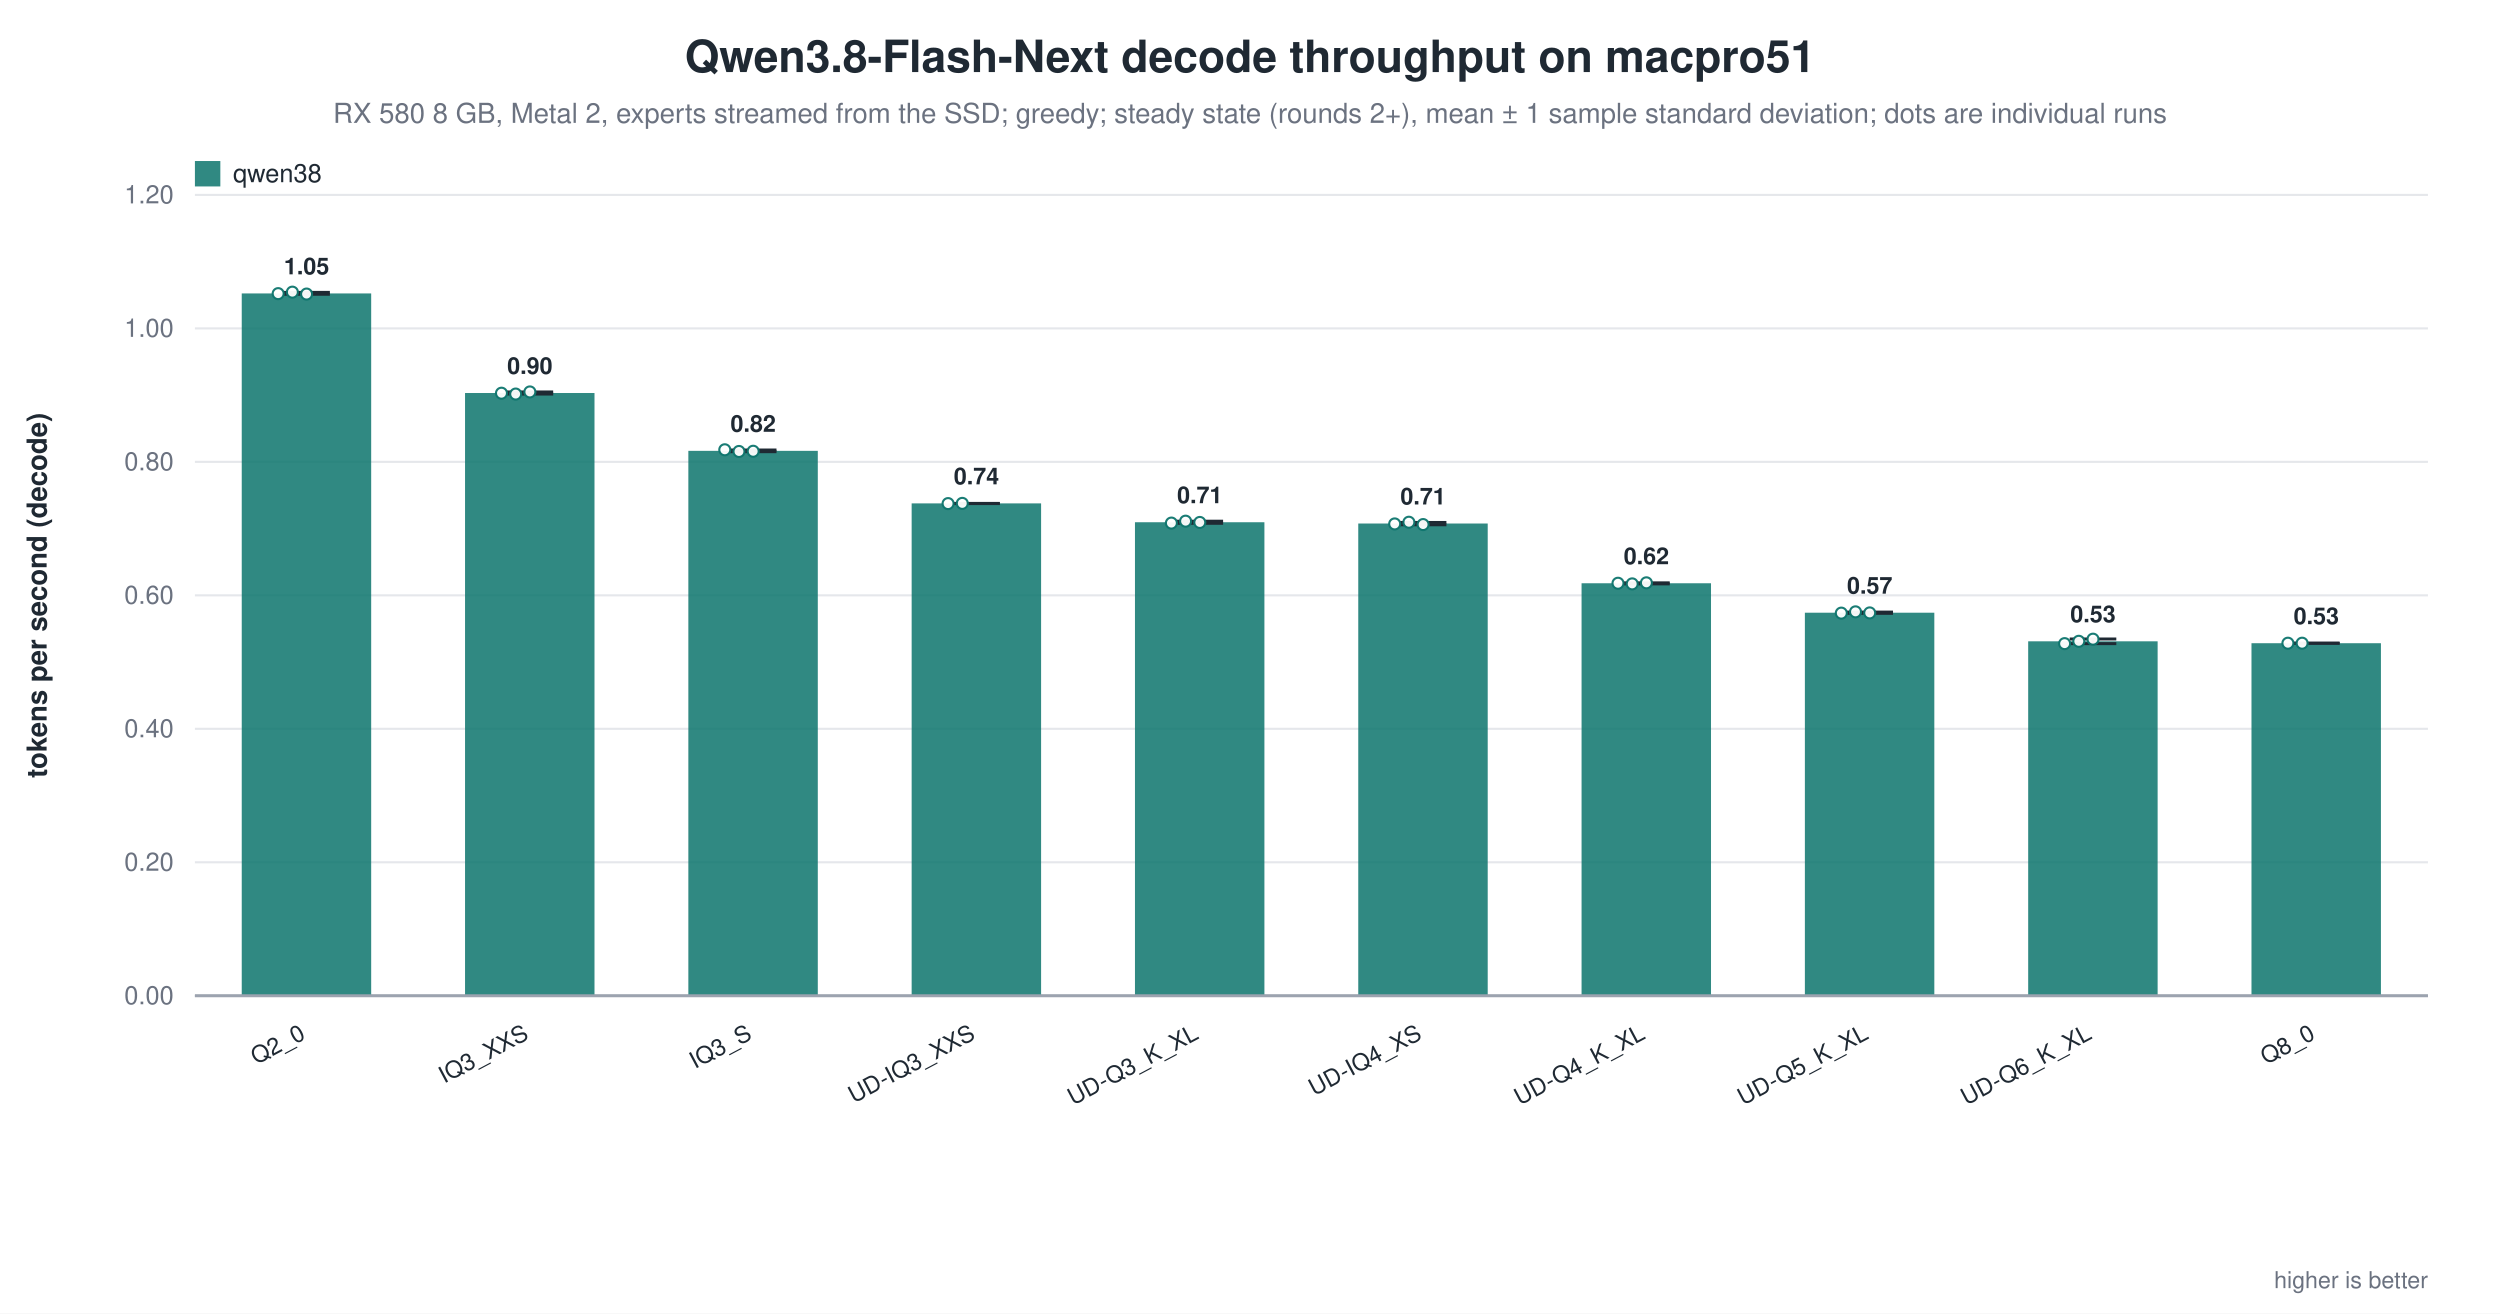
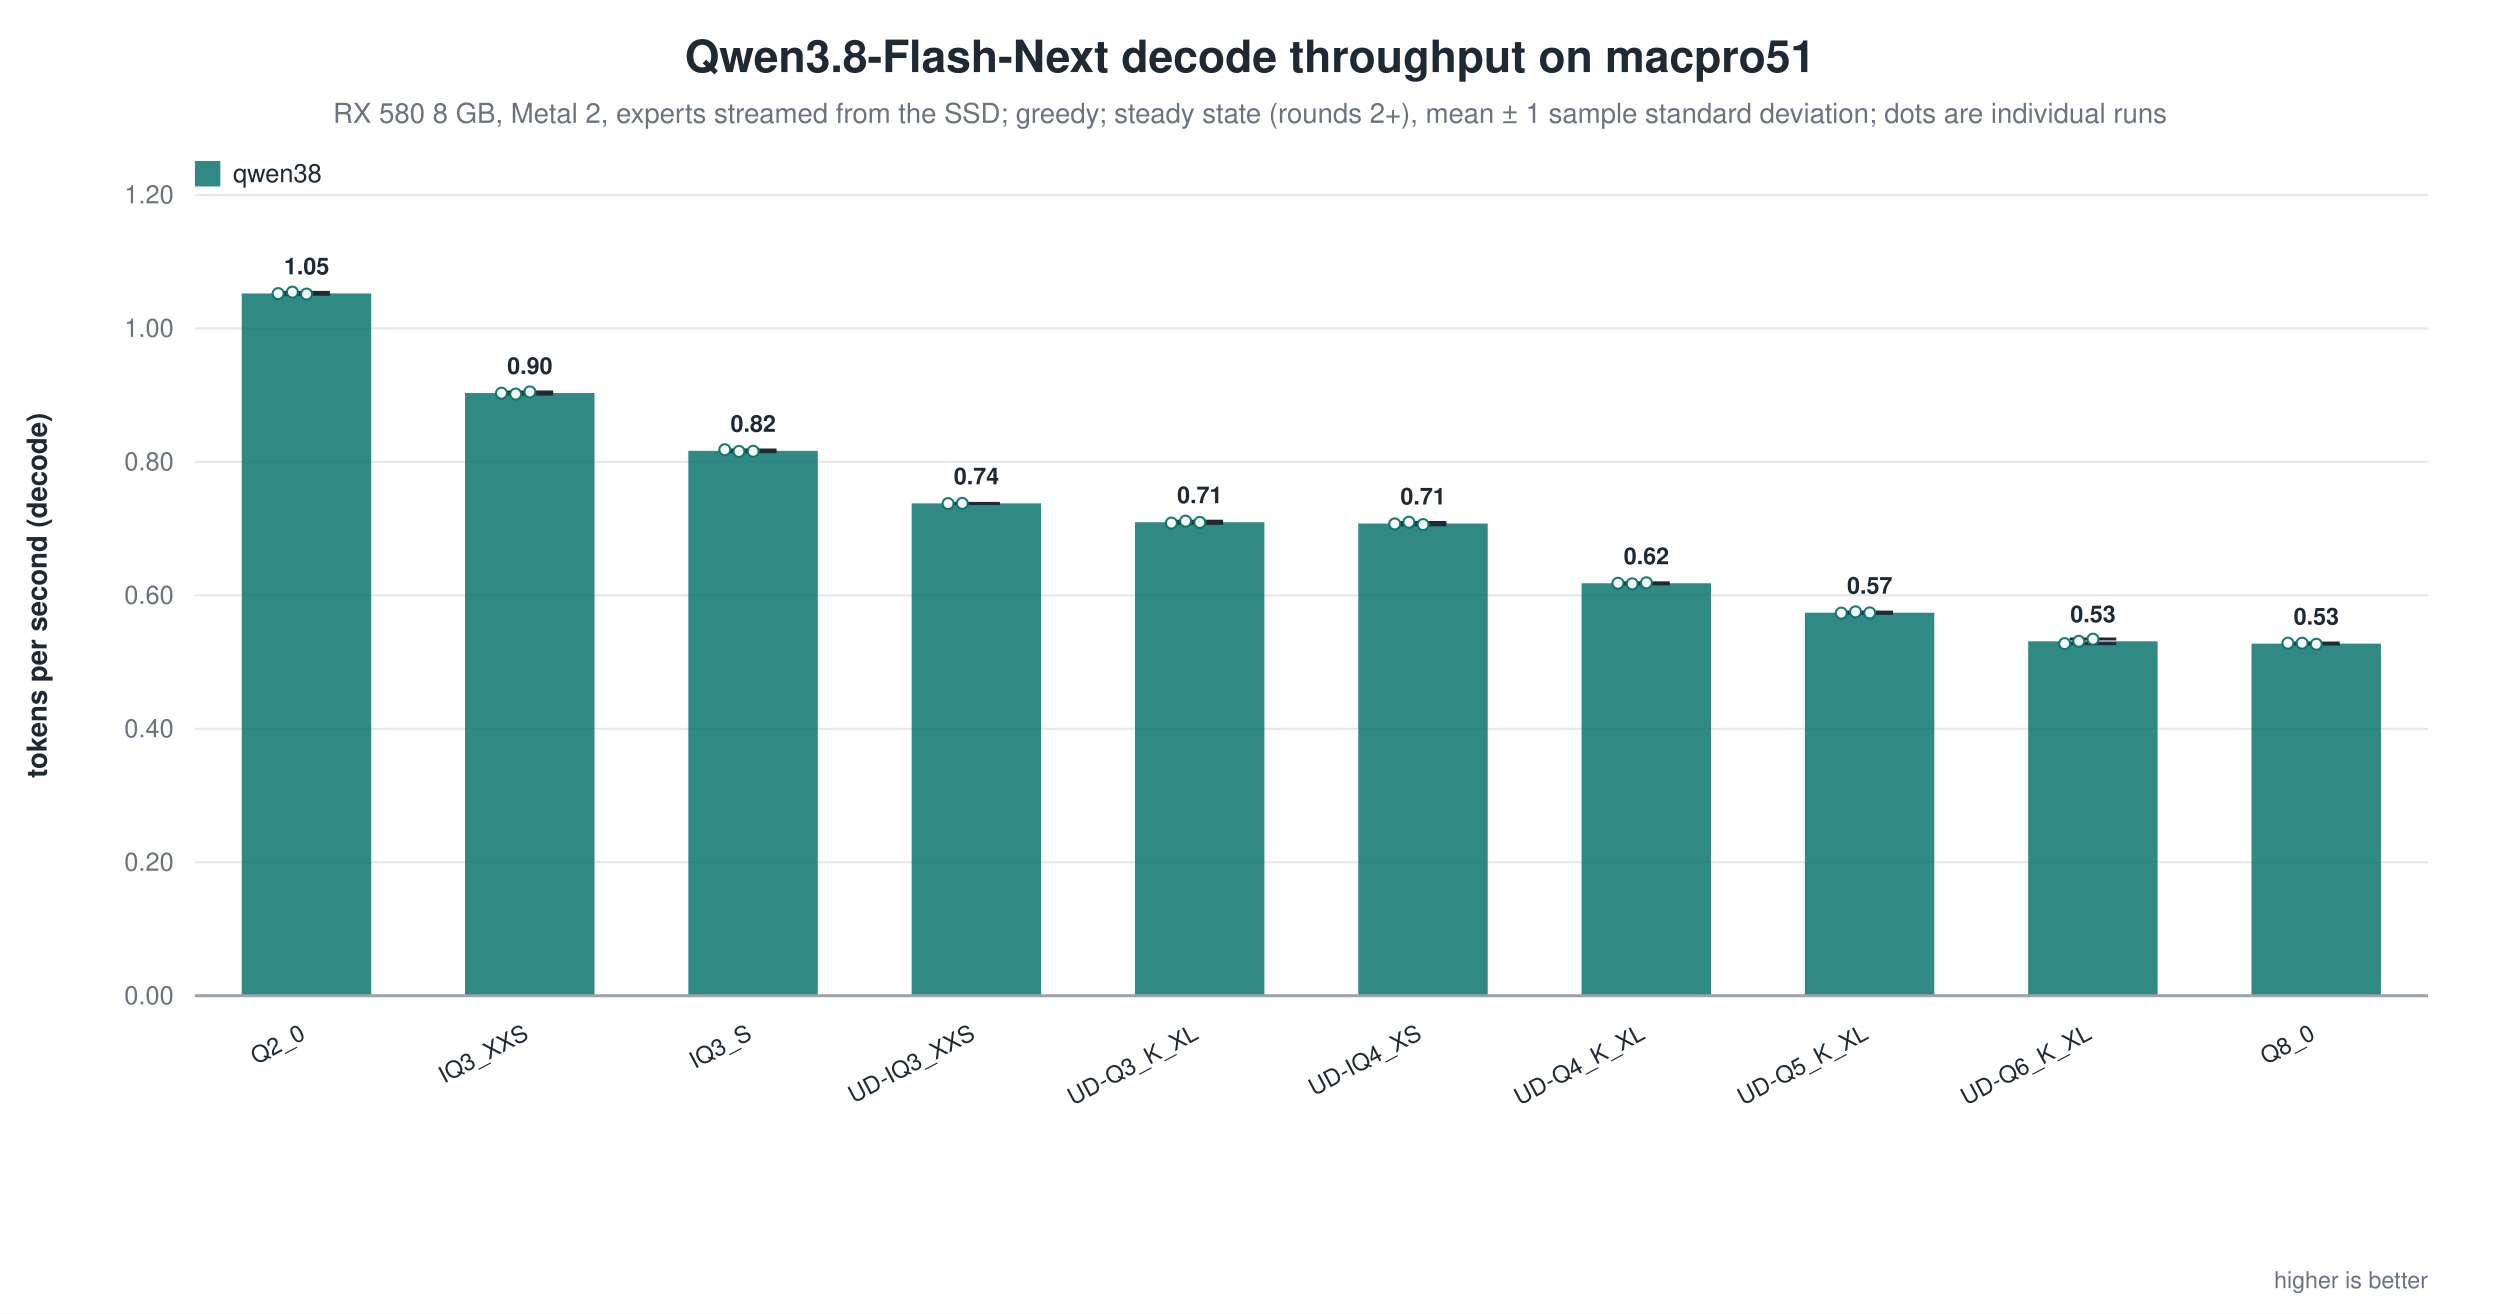
<svg xmlns="http://www.w3.org/2000/svg" width="1180" height="620" viewBox="0 0 1180 620" role="img" aria-label="Qwen3.8-Flash-Next decode throughput on macpro51">
  <rect width="1180" height="620" fill="white" />
  <text x="590.0" y="34" text-anchor="middle" font-family="Helvetica, Arial, sans-serif" font-size="21" font-weight="600" fill="#1f2933">Qwen3.8-Flash-Next decode throughput on macpro51</text>
  <text x="590.0" y="58" text-anchor="middle" font-family="Helvetica, Arial, sans-serif" font-size="13" fill="#6b7280">RX 580 8 GB, Metal 2, experts streamed from the SSD; greedy; steady state (rounds 2+), mean ± 1 sample standard deviation; dots are individual runs</text>
  <line x1="92.0" y1="470.0" x2="1146.0" y2="470.0" stroke="#9ca3af" stroke-width="1.0" />
  <text x="82.0" y="474.0" text-anchor="end" font-family="Helvetica, Arial, sans-serif" font-size="12" fill="#6b7280" font-weight="400">0.00</text>
  <line x1="92.0" y1="407.0" x2="1146.0" y2="407.0" stroke="#e5e7eb" stroke-width="1.0" />
  <text x="82.0" y="411.0" text-anchor="end" font-family="Helvetica, Arial, sans-serif" font-size="12" fill="#6b7280" font-weight="400">0.20</text>
  <line x1="92.0" y1="344.0" x2="1146.0" y2="344.0" stroke="#e5e7eb" stroke-width="1.0" />
  <text x="82.0" y="348.0" text-anchor="end" font-family="Helvetica, Arial, sans-serif" font-size="12" fill="#6b7280" font-weight="400">0.40</text>
  <line x1="92.0" y1="281.0" x2="1146.0" y2="281.0" stroke="#e5e7eb" stroke-width="1.0" />
  <text x="82.0" y="285.0" text-anchor="end" font-family="Helvetica, Arial, sans-serif" font-size="12" fill="#6b7280" font-weight="400">0.60</text>
  <line x1="92.0" y1="218.0" x2="1146.0" y2="218.0" stroke="#e5e7eb" stroke-width="1.0" />
  <text x="82.0" y="222.0" text-anchor="end" font-family="Helvetica, Arial, sans-serif" font-size="12" fill="#6b7280" font-weight="400">0.80</text>
  <line x1="92.0" y1="155.0" x2="1146.0" y2="155.0" stroke="#e5e7eb" stroke-width="1.0" />
  <text x="82.0" y="159.0" text-anchor="end" font-family="Helvetica, Arial, sans-serif" font-size="12" fill="#6b7280" font-weight="400">1.00</text>
  <line x1="92.0" y1="92.0" x2="1146.0" y2="92.0" stroke="#e5e7eb" stroke-width="1.0" />
  <text x="82.0" y="96.0" text-anchor="end" font-family="Helvetica, Arial, sans-serif" font-size="12" fill="#6b7280" font-weight="400">1.20</text>
  <text x="22.0" y="281.0" text-anchor="middle" font-family="Helvetica, Arial, sans-serif" font-size="13" fill="#1f2933" font-weight="600" transform="rotate(-90.0 22.0 281.0)">tokens per second (decode)</text>
  <rect x="114.1" y="138.5" width="61.1" height="331.5" fill="#0f766e" opacity="0.86" />
  <line x1="144.7" y1="138.0" x2="144.7" y2="138.9" stroke="#1f2933" stroke-width="1.4" />
  <line x1="133.7" y1="138.0" x2="155.7" y2="138.0" stroke="#1f2933" stroke-width="1.4" />
  <line x1="133.7" y1="138.9" x2="155.7" y2="138.9" stroke="#1f2933" stroke-width="1.4" />
  <circle cx="131.3" cy="138.6" r="2.6" fill="white" stroke="#0f766e" stroke-width="1.0" opacity="0.95" />
  <circle cx="138.0" cy="137.9" r="2.6" fill="white" stroke="#0f766e" stroke-width="1.0" opacity="0.95" />
  <circle cx="144.7" cy="138.8" r="2.6" fill="white" stroke="#0f766e" stroke-width="1.0" opacity="0.95" />
  <text x="144.7" y="129.5" text-anchor="middle" font-family="Helvetica, Arial, sans-serif" font-size="11" fill="#1f2933" font-weight="600">1.05</text>
  <text x="144.7" y="490.0" text-anchor="end" font-family="Helvetica, Arial, sans-serif" font-size="11" fill="#1f2933" font-weight="500" transform="rotate(-28.0 144.7 490.0)">Q2_0</text>
  <rect x="219.5" y="185.5" width="61.1" height="284.5" fill="#0f766e" opacity="0.86" />
  <line x1="250.1" y1="185.0" x2="250.1" y2="186.0" stroke="#1f2933" stroke-width="1.4" />
  <line x1="239.1" y1="185.0" x2="261.1" y2="185.0" stroke="#1f2933" stroke-width="1.4" />
  <line x1="239.1" y1="186.0" x2="261.1" y2="186.0" stroke="#1f2933" stroke-width="1.4" />
  <circle cx="236.7" cy="185.6" r="2.6" fill="white" stroke="#0f766e" stroke-width="1.0" opacity="0.95" />
  <circle cx="243.4" cy="186.0" r="2.6" fill="white" stroke="#0f766e" stroke-width="1.0" opacity="0.95" />
  <circle cx="250.1" cy="185.0" r="2.6" fill="white" stroke="#0f766e" stroke-width="1.0" opacity="0.95" />
  <text x="250.1" y="176.5" text-anchor="middle" font-family="Helvetica, Arial, sans-serif" font-size="11" fill="#1f2933" font-weight="600">0.90</text>
  <text x="250.1" y="490.0" text-anchor="end" font-family="Helvetica, Arial, sans-serif" font-size="11" fill="#1f2933" font-weight="500" transform="rotate(-28.0 250.1 490.0)">IQ3_XXS</text>
  <rect x="324.9" y="212.8" width="61.1" height="257.2" fill="#0f766e" opacity="0.86" />
  <line x1="355.5" y1="212.4" x2="355.5" y2="213.2" stroke="#1f2933" stroke-width="1.4" />
  <line x1="344.5" y1="212.4" x2="366.5" y2="212.4" stroke="#1f2933" stroke-width="1.4" />
  <line x1="344.5" y1="213.2" x2="366.5" y2="213.2" stroke="#1f2933" stroke-width="1.4" />
  <circle cx="342.1" cy="212.3" r="2.6" fill="white" stroke="#0f766e" stroke-width="1.0" opacity="0.95" />
  <circle cx="348.8" cy="213.1" r="2.6" fill="white" stroke="#0f766e" stroke-width="1.0" opacity="0.95" />
  <circle cx="355.5" cy="213.0" r="2.6" fill="white" stroke="#0f766e" stroke-width="1.0" opacity="0.95" />
  <text x="355.5" y="203.8" text-anchor="middle" font-family="Helvetica, Arial, sans-serif" font-size="11" fill="#1f2933" font-weight="600">0.82</text>
  <text x="355.5" y="490.0" text-anchor="end" font-family="Helvetica, Arial, sans-serif" font-size="11" fill="#1f2933" font-weight="500" transform="rotate(-28.0 355.5 490.0)">IQ3_S</text>
  <rect x="430.3" y="237.6" width="61.1" height="232.4" fill="#0f766e" opacity="0.86" />
  <line x1="460.9" y1="237.6" x2="460.9" y2="237.7" stroke="#1f2933" stroke-width="1.4" />
  <line x1="449.9" y1="237.6" x2="471.9" y2="237.6" stroke="#1f2933" stroke-width="1.4" />
  <line x1="449.9" y1="237.7" x2="471.9" y2="237.7" stroke="#1f2933" stroke-width="1.4" />
  <circle cx="447.5" cy="237.7" r="2.6" fill="white" stroke="#0f766e" stroke-width="1.0" opacity="0.95" />
  <circle cx="454.2" cy="237.6" r="2.6" fill="white" stroke="#0f766e" stroke-width="1.0" opacity="0.95" />
  <text x="460.9" y="228.6" text-anchor="middle" font-family="Helvetica, Arial, sans-serif" font-size="11" fill="#1f2933" font-weight="600">0.74</text>
  <text x="460.9" y="490.0" text-anchor="end" font-family="Helvetica, Arial, sans-serif" font-size="11" fill="#1f2933" font-weight="500" transform="rotate(-28.0 460.9 490.0)">UD-IQ3_XXS</text>
  <rect x="535.7" y="246.5" width="61.1" height="223.5" fill="#0f766e" opacity="0.86" />
  <line x1="566.3" y1="246.0" x2="566.3" y2="247.0" stroke="#1f2933" stroke-width="1.4" />
  <line x1="555.3" y1="246.0" x2="577.3" y2="246.0" stroke="#1f2933" stroke-width="1.4" />
  <line x1="555.3" y1="247.0" x2="577.3" y2="247.0" stroke="#1f2933" stroke-width="1.4" />
  <circle cx="552.9" cy="246.9" r="2.6" fill="white" stroke="#0f766e" stroke-width="1.0" opacity="0.95" />
  <circle cx="559.6" cy="246.0" r="2.6" fill="white" stroke="#0f766e" stroke-width="1.0" opacity="0.95" />
  <circle cx="566.3" cy="246.6" r="2.6" fill="white" stroke="#0f766e" stroke-width="1.0" opacity="0.95" />
  <text x="566.3" y="237.5" text-anchor="middle" font-family="Helvetica, Arial, sans-serif" font-size="11" fill="#1f2933" font-weight="600">0.71</text>
  <text x="566.3" y="490.0" text-anchor="end" font-family="Helvetica, Arial, sans-serif" font-size="11" fill="#1f2933" font-weight="500" transform="rotate(-28.0 566.3 490.0)">UD-Q3_K_XL</text>
  <rect x="641.1" y="247.1" width="61.1" height="222.9" fill="#0f766e" opacity="0.86" />
  <line x1="671.7" y1="246.6" x2="671.7" y2="247.7" stroke="#1f2933" stroke-width="1.4" />
  <line x1="660.7" y1="246.6" x2="682.7" y2="246.6" stroke="#1f2933" stroke-width="1.4" />
  <line x1="660.7" y1="247.7" x2="682.7" y2="247.7" stroke="#1f2933" stroke-width="1.4" />
  <circle cx="658.3" cy="247.3" r="2.6" fill="white" stroke="#0f766e" stroke-width="1.0" opacity="0.95" />
  <circle cx="665.0" cy="246.5" r="2.6" fill="white" stroke="#0f766e" stroke-width="1.0" opacity="0.95" />
  <circle cx="671.7" cy="247.6" r="2.6" fill="white" stroke="#0f766e" stroke-width="1.0" opacity="0.95" />
  <text x="671.7" y="238.1" text-anchor="middle" font-family="Helvetica, Arial, sans-serif" font-size="11" fill="#1f2933" font-weight="600">0.71</text>
  <text x="671.7" y="490.0" text-anchor="end" font-family="Helvetica, Arial, sans-serif" font-size="11" fill="#1f2933" font-weight="500" transform="rotate(-28.0 671.7 490.0)">UD-IQ4_XS</text>
  <rect x="746.5" y="275.3" width="61.1" height="194.7" fill="#0f766e" opacity="0.86" />
  <line x1="777.1" y1="275.1" x2="777.1" y2="275.6" stroke="#1f2933" stroke-width="1.4" />
  <line x1="766.1" y1="275.1" x2="788.1" y2="275.1" stroke="#1f2933" stroke-width="1.4" />
  <line x1="766.1" y1="275.6" x2="788.1" y2="275.6" stroke="#1f2933" stroke-width="1.4" />
  <circle cx="763.7" cy="275.3" r="2.6" fill="white" stroke="#0f766e" stroke-width="1.0" opacity="0.95" />
  <circle cx="770.4" cy="275.6" r="2.6" fill="white" stroke="#0f766e" stroke-width="1.0" opacity="0.95" />
  <circle cx="777.1" cy="275.1" r="2.6" fill="white" stroke="#0f766e" stroke-width="1.0" opacity="0.95" />
  <text x="777.1" y="266.3" text-anchor="middle" font-family="Helvetica, Arial, sans-serif" font-size="11" fill="#1f2933" font-weight="600">0.62</text>
  <text x="777.1" y="490.0" text-anchor="end" font-family="Helvetica, Arial, sans-serif" font-size="11" fill="#1f2933" font-weight="500" transform="rotate(-28.0 777.1 490.0)">UD-Q4_K_XL</text>
  <rect x="851.9" y="289.2" width="61.1" height="180.8" fill="#0f766e" opacity="0.86" />
  <line x1="882.5" y1="288.9" x2="882.5" y2="289.5" stroke="#1f2933" stroke-width="1.4" />
  <line x1="871.5" y1="288.9" x2="893.5" y2="288.9" stroke="#1f2933" stroke-width="1.4" />
  <line x1="871.5" y1="289.5" x2="893.5" y2="289.5" stroke="#1f2933" stroke-width="1.4" />
  <circle cx="869.1" cy="289.4" r="2.6" fill="white" stroke="#0f766e" stroke-width="1.0" opacity="0.95" />
  <circle cx="875.8" cy="288.8" r="2.6" fill="white" stroke="#0f766e" stroke-width="1.0" opacity="0.95" />
  <circle cx="882.5" cy="289.3" r="2.6" fill="white" stroke="#0f766e" stroke-width="1.0" opacity="0.95" />
  <text x="882.5" y="280.2" text-anchor="middle" font-family="Helvetica, Arial, sans-serif" font-size="11" fill="#1f2933" font-weight="600">0.57</text>
  <text x="882.5" y="490.0" text-anchor="end" font-family="Helvetica, Arial, sans-serif" font-size="11" fill="#1f2933" font-weight="500" transform="rotate(-28.0 882.5 490.0)">UD-Q5_K_XL</text>
  <rect x="957.3" y="302.7" width="61.1" height="167.3" fill="#0f766e" opacity="0.86" />
  <line x1="987.9" y1="301.6" x2="987.9" y2="303.8" stroke="#1f2933" stroke-width="1.4" />
  <line x1="976.9" y1="301.6" x2="998.9" y2="301.6" stroke="#1f2933" stroke-width="1.4" />
  <line x1="976.9" y1="303.8" x2="998.9" y2="303.8" stroke="#1f2933" stroke-width="1.4" />
  <circle cx="974.5" cy="303.8" r="2.6" fill="white" stroke="#0f766e" stroke-width="1.0" opacity="0.95" />
  <circle cx="981.2" cy="302.7" r="2.6" fill="white" stroke="#0f766e" stroke-width="1.0" opacity="0.95" />
  <circle cx="987.9" cy="301.7" r="2.6" fill="white" stroke="#0f766e" stroke-width="1.0" opacity="0.95" />
  <text x="987.9" y="293.7" text-anchor="middle" font-family="Helvetica, Arial, sans-serif" font-size="11" fill="#1f2933" font-weight="600">0.53</text>
  <text x="987.9" y="490.0" text-anchor="end" font-family="Helvetica, Arial, sans-serif" font-size="11" fill="#1f2933" font-weight="500" transform="rotate(-28.0 987.9 490.0)">UD-Q6_K_XL</text>
-   <rect x="1062.7" y="303.6" width="61.1" height="166.4" fill="#0f766e" opacity="0.86" />
-   <line x1="1093.3" y1="303.6" x2="1093.3" y2="303.6" stroke="#1f2933" stroke-width="1.4" />
-   <line x1="1082.3" y1="303.6" x2="1104.3" y2="303.6" stroke="#1f2933" stroke-width="1.4" />
-   <line x1="1082.3" y1="303.6" x2="1104.3" y2="303.6" stroke="#1f2933" stroke-width="1.4" />
+   <rect x="1062.7" y="303.8" width="61.1" height="166.2" fill="#0f766e" opacity="0.86" />
+   <line x1="1093.3" y1="303.5" x2="1093.3" y2="304.0" stroke="#1f2933" stroke-width="1.4" />
+   <line x1="1082.3" y1="303.5" x2="1104.3" y2="303.5" stroke="#1f2933" stroke-width="1.4" />
+   <line x1="1082.3" y1="304.0" x2="1104.3" y2="304.0" stroke="#1f2933" stroke-width="1.4" />
  <circle cx="1079.9" cy="303.6" r="2.6" fill="white" stroke="#0f766e" stroke-width="1.0" opacity="0.95" />
  <circle cx="1086.6" cy="303.6" r="2.6" fill="white" stroke="#0f766e" stroke-width="1.0" opacity="0.95" />
-   <text x="1093.3" y="294.6" text-anchor="middle" font-family="Helvetica, Arial, sans-serif" font-size="11" fill="#1f2933" font-weight="600">0.53</text>
+   <circle cx="1093.3" cy="304.1" r="2.6" fill="white" stroke="#0f766e" stroke-width="1.0" opacity="0.95" />
+   <text x="1093.3" y="294.8" text-anchor="middle" font-family="Helvetica, Arial, sans-serif" font-size="11" fill="#1f2933" font-weight="600">0.53</text>
  <text x="1093.3" y="490.0" text-anchor="end" font-family="Helvetica, Arial, sans-serif" font-size="11" fill="#1f2933" font-weight="500" transform="rotate(-28.0 1093.3 490.0)">Q8_0</text>
  <line x1="92.0" y1="470.0" x2="1146.0" y2="470.0" stroke="#9ca3af" stroke-width="1.4" />
  <rect x="92.0" y="76.0" width="12.0" height="12.0" fill="#0f766e" opacity="0.86" />
  <text x="110.0" y="86.0" text-anchor="start" font-family="Helvetica, Arial, sans-serif" font-size="12" fill="#1f2933" font-weight="500">qwen38</text>
  <text x="1146.0" y="608.0" text-anchor="end" font-family="Helvetica, Arial, sans-serif" font-size="11" fill="#6b7280" font-weight="400">higher is better</text>
</svg>
